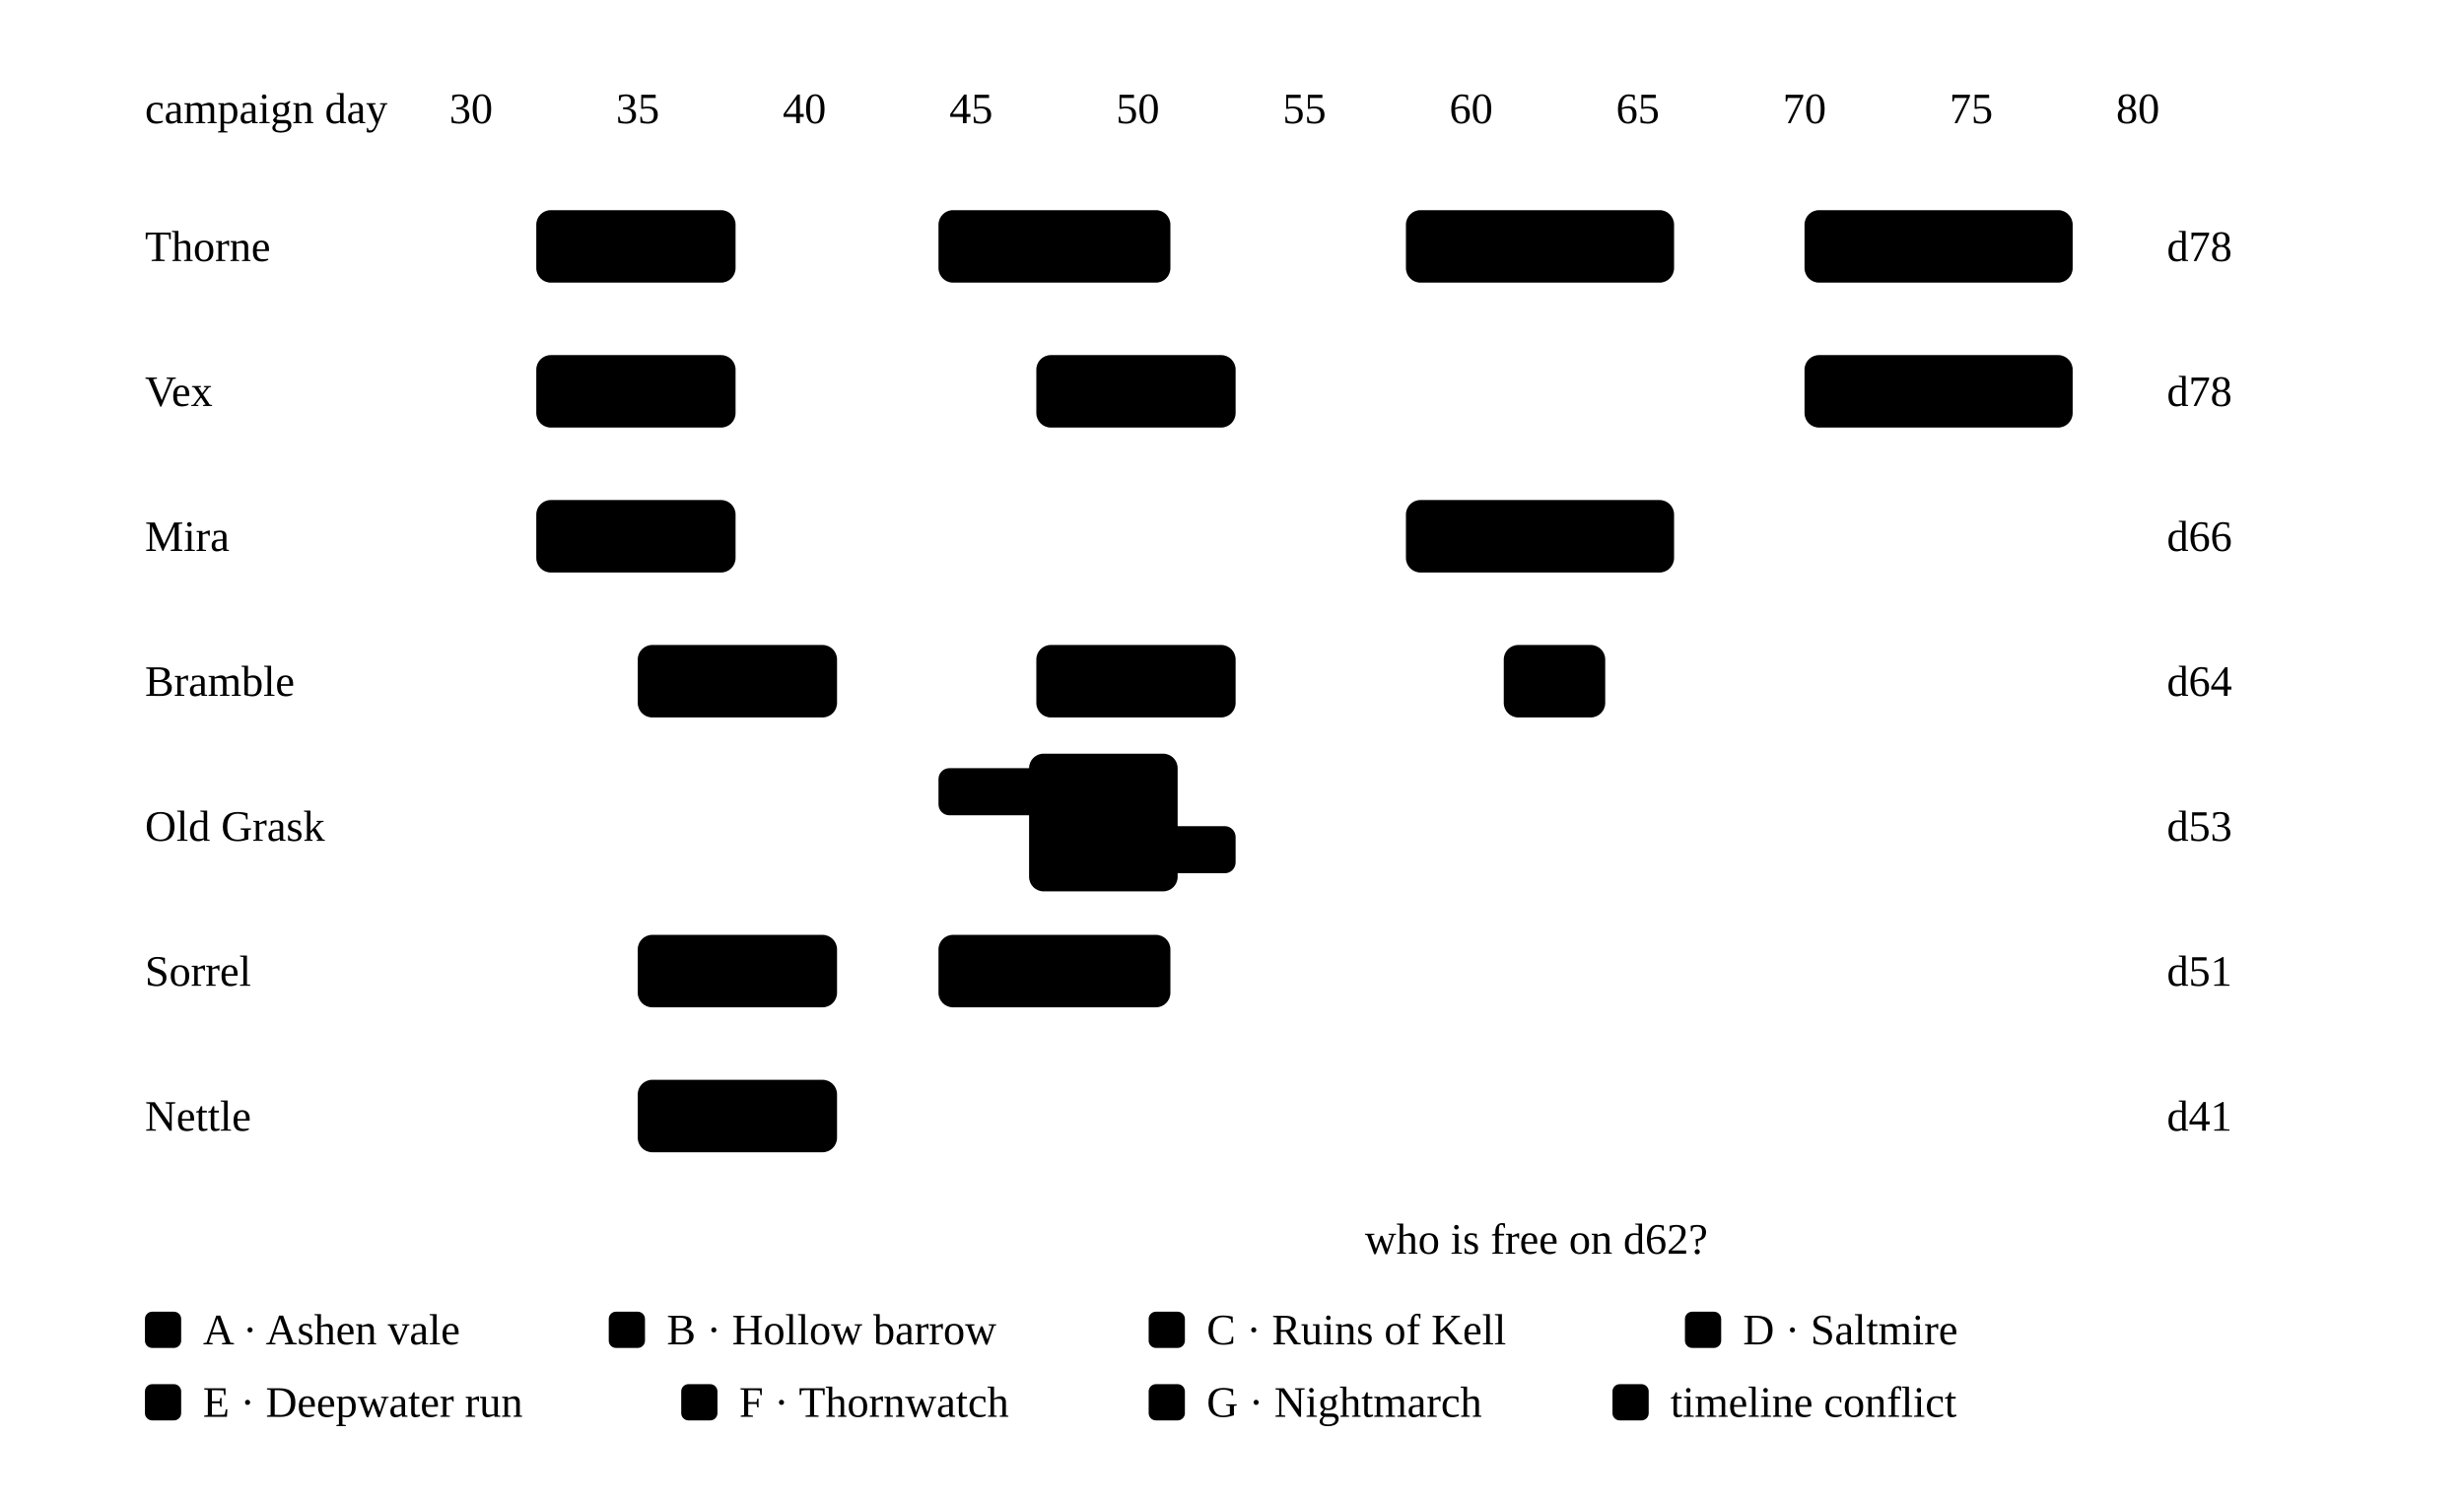
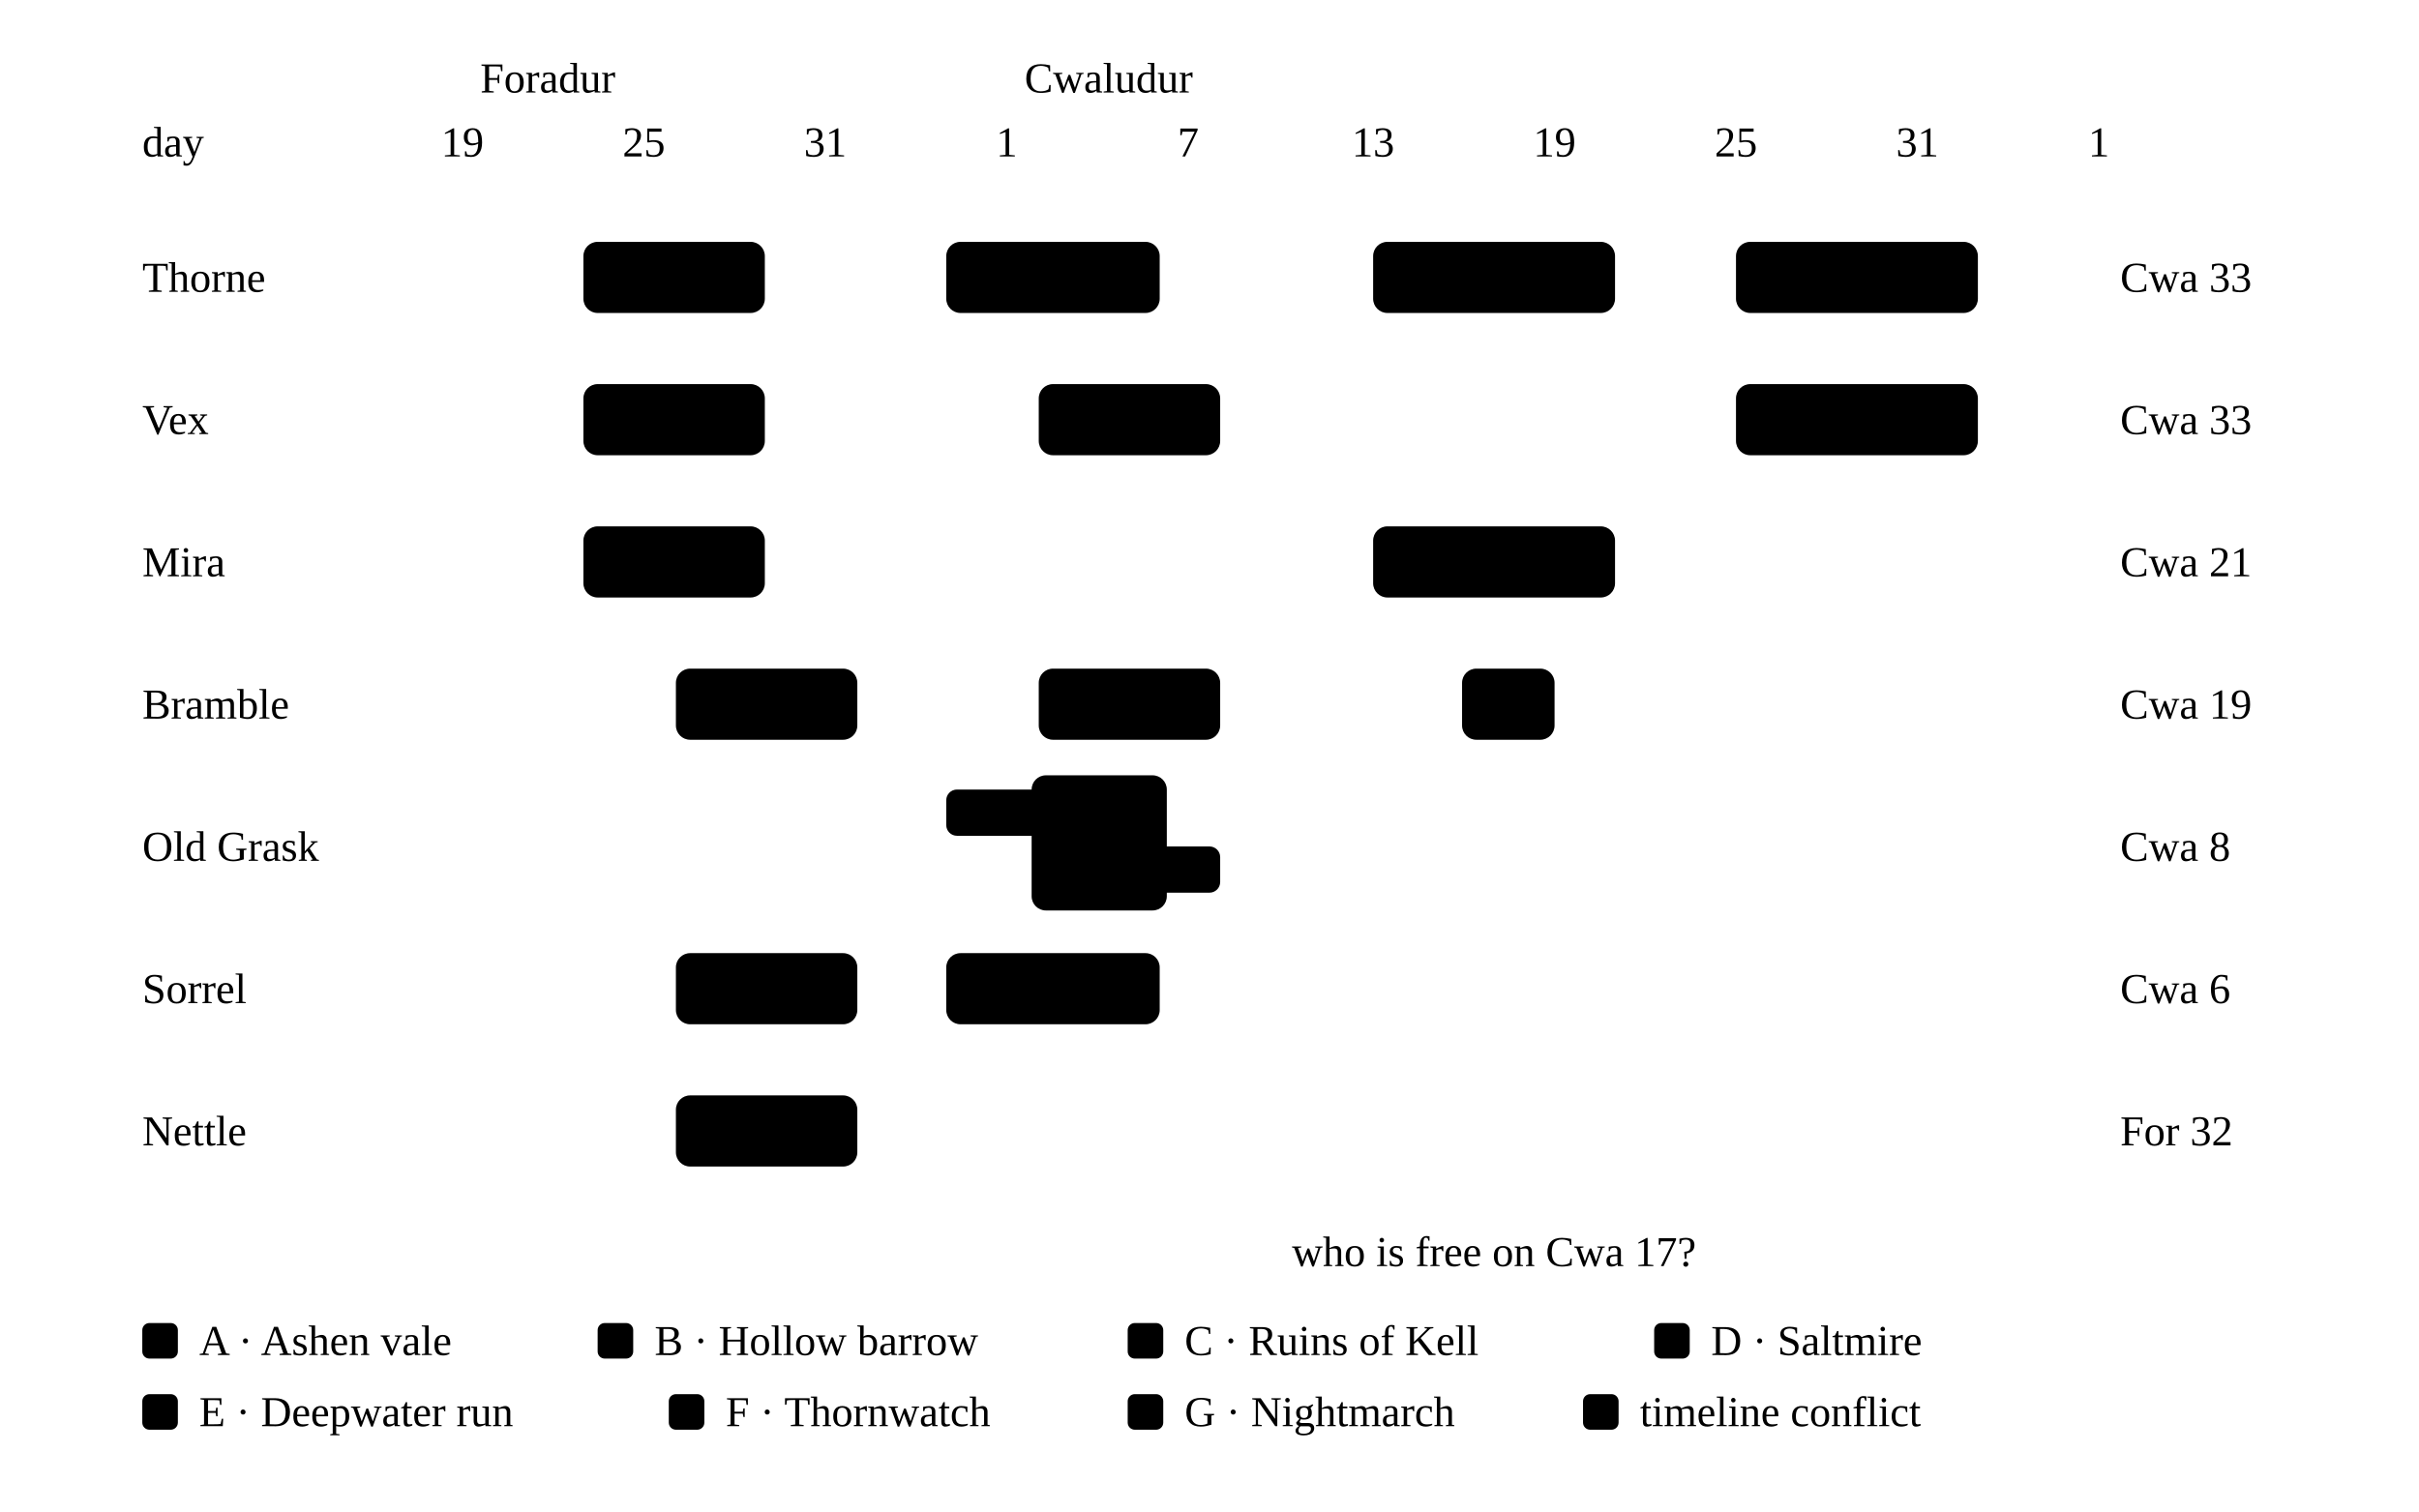
- <svg xmlns="http://www.w3.org/2000/svg" width="100%" viewBox="0 0 680 415" role="img">
-   <text class="ts" x="40" y="34">campaign day</text>
-   <text class="ts" x="130" y="34" text-anchor="middle">30</text>
-   <line x1="130" y1="44" x2="130" y2="330" class="gl" />
-   <text class="ts" x="176" y="34" text-anchor="middle">35</text>
-   <line x1="176" y1="44" x2="176" y2="330" class="gl" />
-   <text class="ts" x="222" y="34" text-anchor="middle">40</text>
-   <line x1="222" y1="44" x2="222" y2="330" class="gl" />
-   <text class="ts" x="268" y="34" text-anchor="middle">45</text>
-   <line x1="268" y1="44" x2="268" y2="330" class="gl" />
-   <text class="ts" x="314" y="34" text-anchor="middle">50</text>
-   <line x1="314" y1="44" x2="314" y2="330" class="gl" />
-   <text class="ts" x="360" y="34" text-anchor="middle">55</text>
-   <line x1="360" y1="44" x2="360" y2="330" class="gl" />
-   <text class="ts" x="406" y="34" text-anchor="middle">60</text>
-   <line x1="406" y1="44" x2="406" y2="330" class="gl" />
-   <text class="ts" x="452" y="34" text-anchor="middle">65</text>
-   <line x1="452" y1="44" x2="452" y2="330" class="gl" />
-   <text class="ts" x="498" y="34" text-anchor="middle">70</text>
-   <line x1="498" y1="44" x2="498" y2="330" class="gl" />
-   <text class="ts" x="544" y="34" text-anchor="middle">75</text>
-   <line x1="544" y1="44" x2="544" y2="330" class="gl" />
-   <text class="ts" x="590" y="34" text-anchor="middle">80</text>
-   <line x1="590" y1="44" x2="590" y2="330" class="gl" />
-   <text class="th" x="40" y="68" dominant-baseline="central">Thorne</text>
+ <svg xmlns="http://www.w3.org/2000/svg" width="100%" viewBox="0 0 680 425" role="img">
+   <text class="ts" x="40" y="44">day</text>
+   <text class="ts" x="130" y="44" text-anchor="middle">19</text>
+   <line x1="130" y1="54" x2="130" y2="340" class="gl" />
+   <text class="ts" x="181" y="44" text-anchor="middle">25</text>
+   <line x1="181" y1="54" x2="181" y2="340" class="gl" />
+   <text class="ts" x="232" y="44" text-anchor="middle">31</text>
+   <line x1="232" y1="54" x2="232" y2="340" class="gl" />
+   <text class="ts" x="283" y="44" text-anchor="middle">1</text>
+   <line x1="283" y1="54" x2="283" y2="340" class="gl" />
+   <text class="ts" x="334" y="44" text-anchor="middle">7</text>
+   <line x1="334" y1="54" x2="334" y2="340" class="gl" />
+   <text class="ts" x="386" y="44" text-anchor="middle">13</text>
+   <line x1="386" y1="54" x2="386" y2="340" class="gl" />
+   <text class="ts" x="437" y="44" text-anchor="middle">19</text>
+   <line x1="437" y1="54" x2="437" y2="340" class="gl" />
+   <text class="ts" x="488" y="44" text-anchor="middle">25</text>
+   <line x1="488" y1="54" x2="488" y2="340" class="gl" />
+   <text class="ts" x="539" y="44" text-anchor="middle">31</text>
+   <line x1="539" y1="54" x2="539" y2="340" class="gl" />
+   <text class="ts" x="590" y="44" text-anchor="middle">1</text>
+   <line x1="590" y1="54" x2="590" y2="340" class="gl" />
+   <text class="th" x="135" y="26">Foradur</text>
+   <line x1="283" y1="32" x2="283" y2="340" class="ml" />
+   <text class="th" x="288" y="26">Cwaludur</text>
+   <text class="th" x="40" y="78" dominant-baseline="central">Thorne</text>
  <g class="r-teal">
-     <rect x="148" y="58" width="55" height="20" rx="4" />
-     <text class="ts" x="176" y="68" text-anchor="middle" dominant-baseline="central">A</text>
+     <rect x="164" y="68" width="51" height="20" rx="4" />
+     <text class="ts" x="190" y="78" text-anchor="middle" dominant-baseline="central">A</text>
  </g>
  <g class="r-purple">
-     <rect x="259" y="58" width="64" height="20" rx="4" />
-     <text class="ts" x="291" y="68" text-anchor="middle" dominant-baseline="central">C</text>
+     <rect x="266" y="68" width="60" height="20" rx="4" />
+     <text class="ts" x="296" y="78" text-anchor="middle" dominant-baseline="central">C</text>
  </g>
  <g class="r-blue">
-     <rect x="388" y="58" width="74" height="20" rx="4" />
-     <text class="ts" x="425" y="68" text-anchor="middle" dominant-baseline="central">E</text>
+     <rect x="386" y="68" width="68" height="20" rx="4" />
+     <text class="ts" x="420" y="78" text-anchor="middle" dominant-baseline="central">E</text>
  </g>
  <g class="r-coral">
-     <rect x="498" y="58" width="74" height="20" rx="4" />
-     <text class="ts" x="535" y="68" text-anchor="middle" dominant-baseline="central">G</text>
+     <rect x="488" y="68" width="68" height="20" rx="4" />
+     <text class="ts" x="522" y="78" text-anchor="middle" dominant-baseline="central">G</text>
  </g>
-   <text class="ts" x="598" y="68" dominant-baseline="central">d78</text>
-   <text class="th" x="40" y="108" dominant-baseline="central">Vex</text>
+   <text class="ts" x="596" y="78" dominant-baseline="central">Cwa 33</text>
+   <text class="th" x="40" y="118" dominant-baseline="central">Vex</text>
  <g class="r-teal">
-     <rect x="148" y="98" width="55" height="20" rx="4" />
-     <text class="ts" x="176" y="108" text-anchor="middle" dominant-baseline="central">A</text>
+     <rect x="164" y="108" width="51" height="20" rx="4" />
+     <text class="ts" x="190" y="118" text-anchor="middle" dominant-baseline="central">A</text>
  </g>
  <g class="r-green">
-     <rect x="286" y="98" width="55" height="20" rx="4" />
-     <text class="ts" x="314" y="108" text-anchor="middle" dominant-baseline="central">D</text>
+     <rect x="292" y="108" width="51" height="20" rx="4" />
+     <text class="ts" x="318" y="118" text-anchor="middle" dominant-baseline="central">D</text>
  </g>
  <g class="r-coral">
-     <rect x="498" y="98" width="74" height="20" rx="4" />
-     <text class="ts" x="535" y="108" text-anchor="middle" dominant-baseline="central">G</text>
+     <rect x="488" y="108" width="68" height="20" rx="4" />
+     <text class="ts" x="522" y="118" text-anchor="middle" dominant-baseline="central">G</text>
  </g>
-   <text class="ts" x="598" y="108" dominant-baseline="central">d78</text>
-   <text class="th" x="40" y="148" dominant-baseline="central">Mira</text>
+   <text class="ts" x="596" y="118" dominant-baseline="central">Cwa 33</text>
+   <text class="th" x="40" y="158" dominant-baseline="central">Mira</text>
  <g class="r-teal">
-     <rect x="148" y="138" width="55" height="20" rx="4" />
-     <text class="ts" x="176" y="148" text-anchor="middle" dominant-baseline="central">A</text>
+     <rect x="164" y="148" width="51" height="20" rx="4" />
+     <text class="ts" x="190" y="158" text-anchor="middle" dominant-baseline="central">A</text>
  </g>
  <g class="r-blue">
-     <rect x="388" y="138" width="74" height="20" rx="4" />
-     <text class="ts" x="425" y="148" text-anchor="middle" dominant-baseline="central">E</text>
+     <rect x="386" y="148" width="68" height="20" rx="4" />
+     <text class="ts" x="420" y="158" text-anchor="middle" dominant-baseline="central">E</text>
  </g>
-   <text class="ts" x="598" y="148" dominant-baseline="central">d66</text>
-   <text class="th" x="40" y="188" dominant-baseline="central">Bramble</text>
+   <text class="ts" x="596" y="158" dominant-baseline="central">Cwa 21</text>
+   <text class="th" x="40" y="198" dominant-baseline="central">Bramble</text>
  <g class="r-amber">
-     <rect x="176" y="178" width="55" height="20" rx="4" />
-     <text class="ts" x="204" y="188" text-anchor="middle" dominant-baseline="central">B</text>
+     <rect x="190" y="188" width="51" height="20" rx="4" />
+     <text class="ts" x="216" y="198" text-anchor="middle" dominant-baseline="central">B</text>
  </g>
  <g class="r-green">
-     <rect x="286" y="178" width="55" height="20" rx="4" />
-     <text class="ts" x="314" y="188" text-anchor="middle" dominant-baseline="central">D</text>
+     <rect x="292" y="188" width="51" height="20" rx="4" />
+     <text class="ts" x="318" y="198" text-anchor="middle" dominant-baseline="central">D</text>
  </g>
  <g class="r-pink">
-     <rect x="415" y="178" width="28" height="20" rx="4" />
+     <rect x="411" y="188" width="26" height="20" rx="4" />
  </g>
-   <text class="ts" x="598" y="188" dominant-baseline="central">d64</text>
-   <text class="th" x="40" y="228" dominant-baseline="central">Old Grask</text>
+   <text class="ts" x="596" y="198" dominant-baseline="central">Cwa 19</text>
+   <text class="th" x="40" y="238" dominant-baseline="central">Old Grask</text>
  <g class="r-purple">
-     <rect x="259" y="212" width="64" height="13" rx="3" />
-     <text class="ts" x="291" y="219" text-anchor="middle" dominant-baseline="central">C</text>
+     <rect x="266" y="222" width="60" height="13" rx="3" />
+     <text class="ts" x="296" y="229" text-anchor="middle" dominant-baseline="central">C</text>
  </g>
  <g class="r-green">
-     <rect x="286" y="228" width="55" height="13" rx="3" />
-     <text class="ts" x="314" y="235" text-anchor="middle" dominant-baseline="central">D</text>
+     <rect x="292" y="238" width="51" height="13" rx="3" />
+     <text class="ts" x="318" y="245" text-anchor="middle" dominant-baseline="central">D</text>
  </g>
-   <rect x="284" y="208" width="41" height="38" rx="4" class="conflict" />
-   <text class="ts" x="598" y="228" dominant-baseline="central">d53</text>
-   <text class="th" x="40" y="268" dominant-baseline="central">Sorrel</text>
+   <rect x="290" y="218" width="38" height="38" rx="4" class="conflict" />
+   <text class="ts" x="596" y="238" dominant-baseline="central">Cwa 8</text>
+   <text class="th" x="40" y="278" dominant-baseline="central">Sorrel</text>
  <g class="r-amber">
-     <rect x="176" y="258" width="55" height="20" rx="4" />
-     <text class="ts" x="204" y="268" text-anchor="middle" dominant-baseline="central">B</text>
+     <rect x="190" y="268" width="51" height="20" rx="4" />
+     <text class="ts" x="216" y="278" text-anchor="middle" dominant-baseline="central">B</text>
  </g>
  <g class="r-purple">
-     <rect x="259" y="258" width="64" height="20" rx="4" />
-     <text class="ts" x="291" y="268" text-anchor="middle" dominant-baseline="central">C</text>
+     <rect x="266" y="268" width="60" height="20" rx="4" />
+     <text class="ts" x="296" y="278" text-anchor="middle" dominant-baseline="central">C</text>
  </g>
-   <text class="ts" x="598" y="268" dominant-baseline="central">d51</text>
-   <text class="th" x="40" y="308" dominant-baseline="central">Nettle</text>
+   <text class="ts" x="596" y="278" dominant-baseline="central">Cwa 6</text>
+   <text class="th" x="40" y="318" dominant-baseline="central">Nettle</text>
  <g class="r-amber">
-     <rect x="176" y="298" width="55" height="20" rx="4" />
-     <text class="ts" x="204" y="308" text-anchor="middle" dominant-baseline="central">B</text>
+     <rect x="190" y="308" width="51" height="20" rx="4" />
+     <text class="ts" x="216" y="318" text-anchor="middle" dominant-baseline="central">B</text>
  </g>
-   <text class="ts" x="598" y="308" dominant-baseline="central">d41</text>
-   <line x1="424" y1="44" x2="424" y2="330" class="query" />
-   <text class="ts" x="424" y="346" text-anchor="middle">who is free on d62?</text>
+   <text class="ts" x="596" y="318" dominant-baseline="central">For 32</text>
+   <line x1="420" y1="54" x2="420" y2="340" class="query" />
+   <text class="ts" x="420" y="356" text-anchor="middle">who is free on Cwa 17?</text>
  <g class="r-teal">
-     <rect x="40" y="362" width="10" height="10" rx="2" />
+     <rect x="40" y="372" width="10" height="10" rx="2" />
  </g>
-   <text class="ts" x="56" y="371">A · Ashen vale</text>
+   <text class="ts" x="56" y="381">A · Ashen vale</text>
  <g class="r-amber">
-     <rect x="168" y="362" width="10" height="10" rx="2" />
+     <rect x="168" y="372" width="10" height="10" rx="2" />
  </g>
-   <text class="ts" x="184" y="371">B · Hollow barrow</text>
+   <text class="ts" x="184" y="381">B · Hollow barrow</text>
  <g class="r-purple">
-     <rect x="317" y="362" width="10" height="10" rx="2" />
+     <rect x="317" y="372" width="10" height="10" rx="2" />
  </g>
-   <text class="ts" x="333" y="371">C · Ruins of Kell</text>
+   <text class="ts" x="333" y="381">C · Ruins of Kell</text>
  <g class="r-green">
-     <rect x="465" y="362" width="10" height="10" rx="2" />
+     <rect x="465" y="372" width="10" height="10" rx="2" />
  </g>
-   <text class="ts" x="481" y="371">D · Saltmire</text>
+   <text class="ts" x="481" y="381">D · Saltmire</text>
  <g class="r-blue">
-     <rect x="40" y="382" width="10" height="10" rx="2" />
+     <rect x="40" y="392" width="10" height="10" rx="2" />
  </g>
-   <text class="ts" x="56" y="391">E · Deepwater run</text>
+   <text class="ts" x="56" y="401">E · Deepwater run</text>
  <g class="r-pink">
-     <rect x="188" y="382" width="10" height="10" rx="2" />
+     <rect x="188" y="392" width="10" height="10" rx="2" />
  </g>
-   <text class="ts" x="204" y="391">F · Thornwatch</text>
+   <text class="ts" x="204" y="401">F · Thornwatch</text>
  <g class="r-coral">
-     <rect x="317" y="382" width="10" height="10" rx="2" />
+     <rect x="317" y="392" width="10" height="10" rx="2" />
  </g>
-   <text class="ts" x="333" y="391">G · Nightmarch</text>
-   <rect x="445" y="382" width="10" height="10" rx="2" class="conflict" />
-   <text class="ts" x="461" y="391">timeline conflict</text>
+   <text class="ts" x="333" y="401">G · Nightmarch</text>
+   <rect x="445" y="392" width="10" height="10" rx="2" class="conflict" />
+   <text class="ts" x="461" y="401">timeline conflict</text>
</svg>
